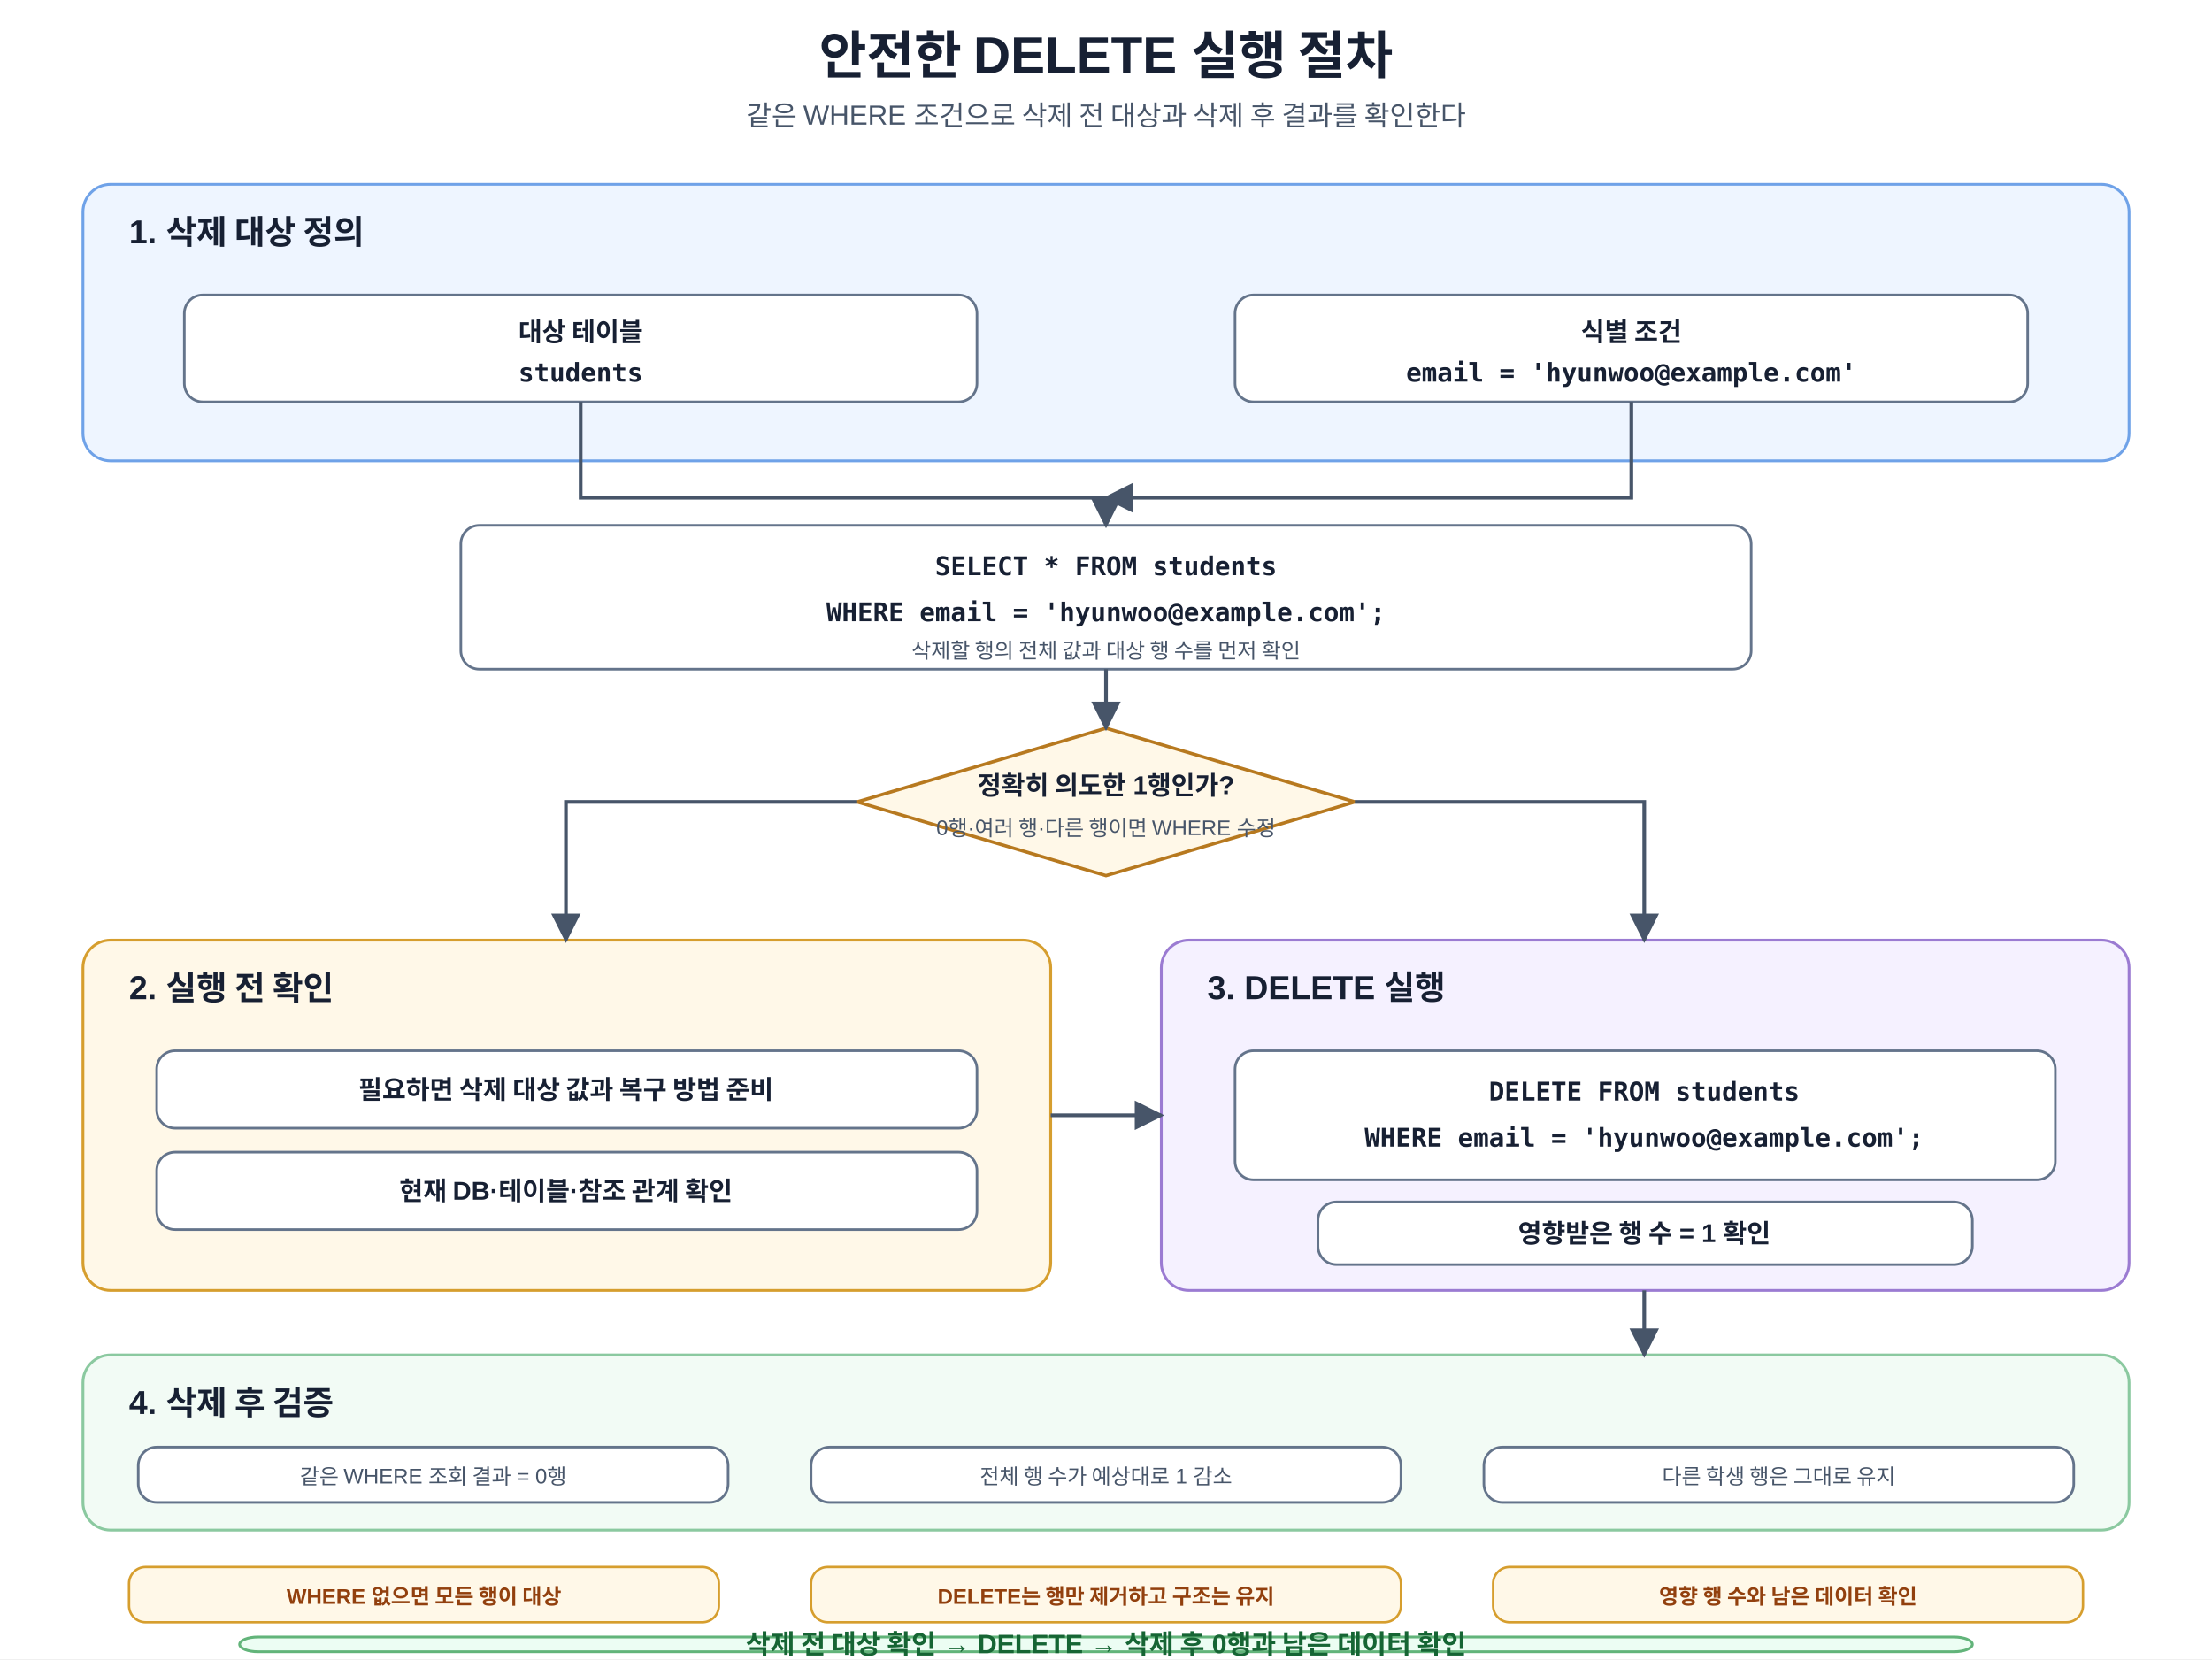
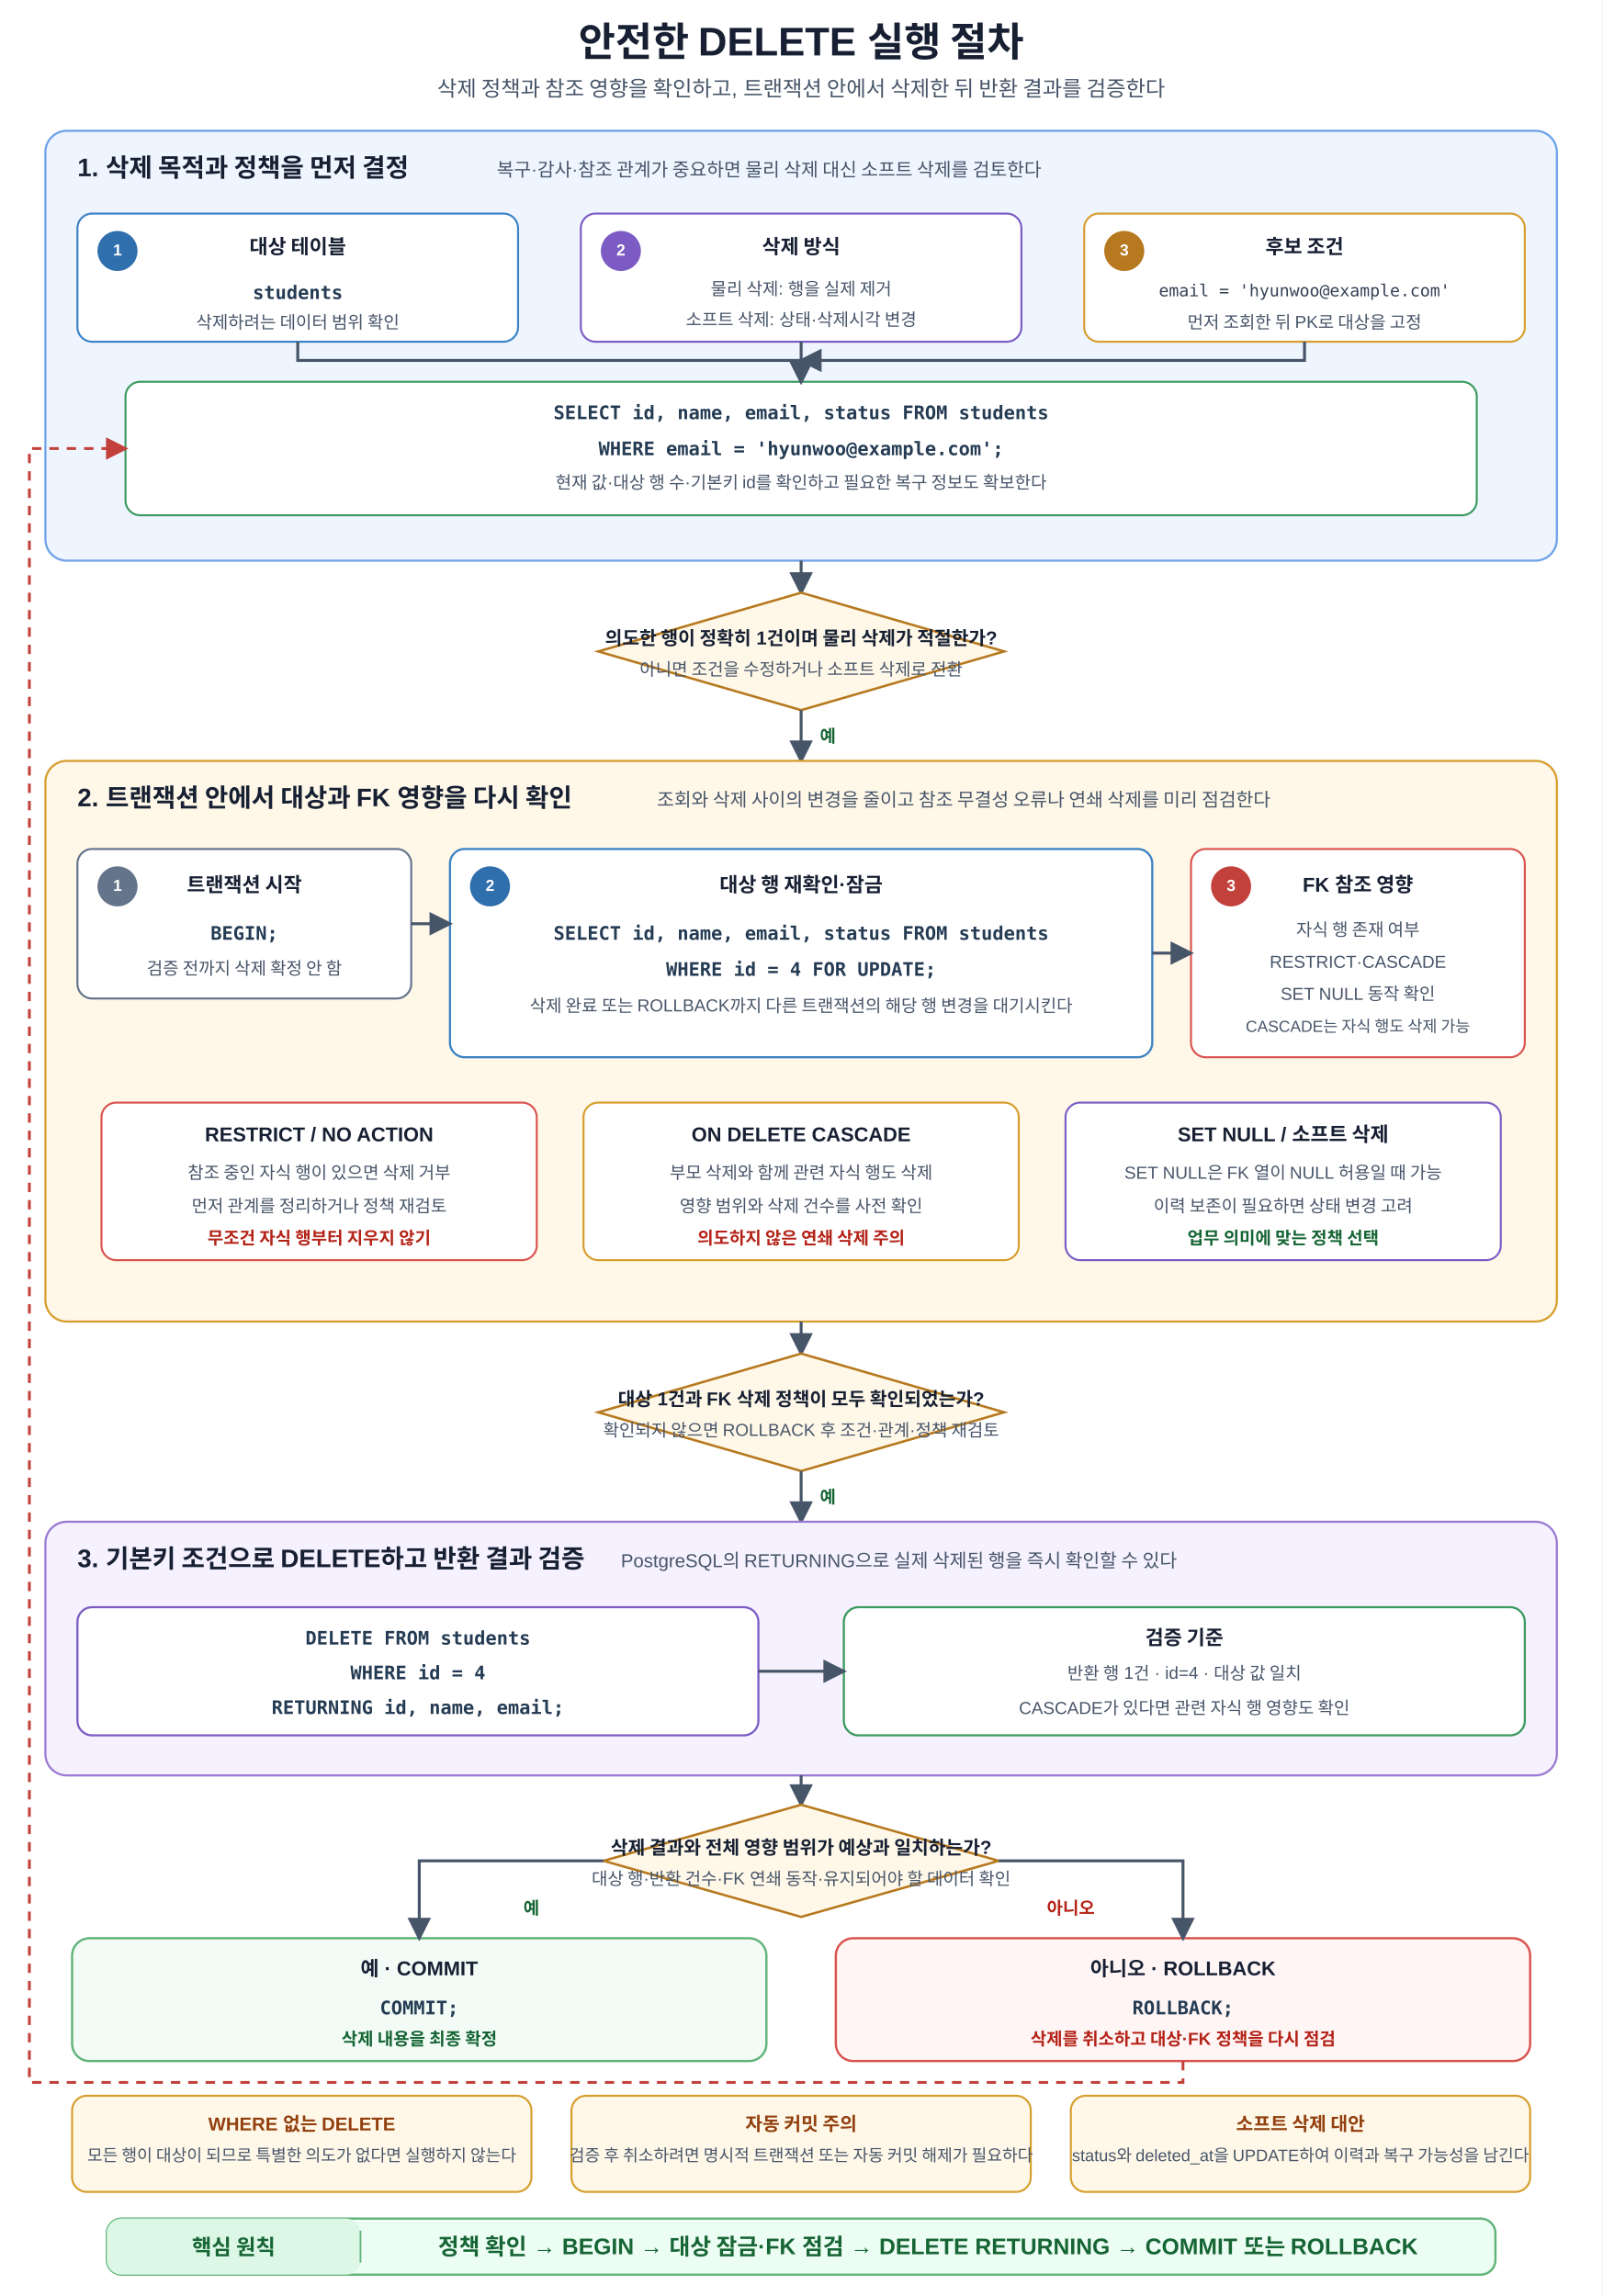
- <svg xmlns="http://www.w3.org/2000/svg" width="1200" height="900" viewBox="0 0 1200 900" role="img" aria-labelledby="title desc">
+ <svg xmlns="http://www.w3.org/2000/svg" width="1200" height="1720" viewBox="0 0 1200 1720" role="img" aria-labelledby="title desc" shape-rendering="geometricPrecision">
  <defs>
-     <marker id="arrow" viewBox="0 0 10 10" refX="9" refY="5" markerWidth="8" markerHeight="8" orient="auto">
-       <path d="M0 0L10 5L0 10z" fill="#475569" />
+     <marker id="arrow" viewBox="0 0 10 10" refX="8.7" refY="5" markerWidth="8" markerHeight="8" orient="auto">
+       <path d="M0 0 L10 5 L0 10 Z" fill="#475569" />
    </marker>
-     <style>text{font-family:Malgun Gothic,Apple SD Gothic Neo,Noto Sans KR,Arial,sans-serif;fill:#172033}.title{font-size:28px;font-weight:700;text-anchor:middle}.sub{font-size:15px;text-anchor:middle;fill:#475569}.panel{stroke-width:1.5;rx:15}.p1{fill:#eef5ff;stroke:#6fa2e8}.p2{fill:#fff8e8;stroke:#d69e2e}.p3{fill:#f5f1ff;stroke:#9b7bd2}.p4{fill:#f2fbf5;stroke:#8bc9a0}.box{fill:#fff;stroke:#64748b;stroke-width:1.4;rx:10}.head{font-size:18px;font-weight:700}.h{font-size:14px;font-weight:700;text-anchor:middle}.m{font-size:11.5px;text-anchor:middle;fill:#475569}.sql{font-family:Consolas,D2Coding,monospace;font-size:14px;font-weight:700;text-anchor:middle}.arr{stroke:#475569;stroke-width:2;fill:none;marker-end:url(#arrow)}.decision{fill:#fff8e8;stroke:#b7791f;stroke-width:1.8}.note{fill:#fff8e8;stroke:#d69e2e;stroke-width:1.3;rx:9}.nt{font-size:11.5px;font-weight:700;text-anchor:middle;fill:#92400e}.core{fill:#ecfdf3;stroke:#62b47a;stroke-width:1.5;rx:10}.cv{font-size:14.5px;font-weight:700;text-anchor:middle;fill:#166534}</style>
+     <marker id="arrow-red" viewBox="0 0 10 10" refX="8.7" refY="5" markerWidth="8" markerHeight="8" orient="auto">
+       <path d="M0 0 L10 5 L0 10 Z" fill="#c2413b" />
+     </marker>
+     <style>
+       text{font-family:Malgun Gothic,Apple SD Gothic Neo,Noto Sans KR,Arial,sans-serif;fill:#172033}
+       .title{font-size:30px;font-weight:700;text-anchor:middle}
+       .subtitle{font-size:16px;text-anchor:middle;fill:#475569}
+       .section-title{font-size:19px;font-weight:700}
+       .section-sub{font-size:14px;fill:#475569}
+       .box-title{font-size:15px;font-weight:700;text-anchor:middle}
+       .box-text{font-size:13px;text-anchor:middle;fill:#475569}
+       .box-text-small{font-size:12px;text-anchor:middle;fill:#475569}
+       .sql{font-family:Consolas,D2Coding,Menlo,monospace;font-size:14px;font-weight:700;text-anchor:middle;fill:#243b53}
+       .sql-small{font-family:Consolas,D2Coding,Menlo,monospace;font-size:12.5px;text-anchor:middle;fill:#334155}
+       .badge{font-size:12px;font-weight:700;text-anchor:middle;dominant-baseline:middle;fill:#ffffff}
+       .flow{stroke:#475569;stroke-width:2.2;fill:none;marker-end:url(#arrow)}
+       .retry{stroke:#c2413b;stroke-width:2.1;stroke-dasharray:7 6;fill:none;marker-end:url(#arrow-red)}
+       .decision{font-size:14px;font-weight:700;text-anchor:middle}
+       .result-ok{font-size:13px;font-weight:700;text-anchor:middle;fill:#166534}
+       .result-no{font-size:13px;font-weight:700;text-anchor:middle;fill:#b42318}
+       .note-title{font-size:14px;font-weight:700;text-anchor:middle;fill:#92400e}
+       .note-text{font-size:12.5px;text-anchor:middle;fill:#475569}
+       .principle-label{font-size:16px;font-weight:700;text-anchor:middle;fill:#166534}
+       .principle-main{font-size:17px;font-weight:700;text-anchor:middle;fill:#166534}
+     </style>
  </defs>
-   <rect width="1200" height="900" fill="#fff" />
-   <text x="600" y="40" class="title">안전한 DELETE 실행 절차</text>
-   <text x="600" y="68" class="sub">같은 WHERE 조건으로 삭제 전 대상과 삭제 후 결과를 확인한다</text>
-   <rect x="45" y="100" width="1110" height="150" class="panel p1" />
-   <text x="70" y="132" class="head">1. 삭제 대상 정의</text>
-   <rect x="100" y="160" width="430" height="58" class="box" />
-   <text x="315" y="185" class="h">대상 테이블</text>
-   <text x="315" y="207" class="sql">students</text>
-   <rect x="670" y="160" width="430" height="58" class="box" />
-   <text x="885" y="185" class="h">식별 조건</text>
-   <text x="885" y="207" class="sql">email = 'hyunwoo@example.com'</text>
-   <rect x="250" y="285" width="700" height="78" class="box" />
-   <text x="600" y="312" class="sql">SELECT * FROM students</text>
-   <text x="600" y="337" class="sql">WHERE email = 'hyunwoo@example.com';</text>
-   <text x="600" y="357" class="m">삭제할 행의 전체 값과 대상 행 수를 먼저 확인</text>
-   <path d="M315 218V270H600V285" class="arr" />
-   <path d="M885 218V270H600" class="arr" />
-   <polygon points="600,395 735,435 600,475 465,435" class="decision" />
-   <text x="600" y="431" class="h">정확히 의도한 1행인가?</text>
-   <text x="600" y="453" class="m">0행·여러 행·다른 행이면 WHERE 수정</text>
-   <path d="M600 363V395" class="arr" />
-   <rect x="45" y="510" width="525" height="190" class="panel p2" />
-   <text x="70" y="542" class="head">2. 실행 전 확인</text>
-   <rect x="85" y="570" width="445" height="42" class="box" />
-   <text x="307" y="596" class="h">필요하면 삭제 대상 값과 복구 방법 준비</text>
-   <rect x="85" y="625" width="445" height="42" class="box" />
-   <text x="307" y="651" class="h">현재 DB·테이블·참조 관계 확인</text>
-   <rect x="630" y="510" width="525" height="190" class="panel p3" />
-   <text x="655" y="542" class="head">3. DELETE 실행</text>
-   <rect x="670" y="570" width="445" height="70" class="box" />
-   <text x="892" y="597" class="sql">DELETE FROM students</text>
-   <text x="892" y="622" class="sql">WHERE email = 'hyunwoo@example.com';</text>
-   <rect x="715" y="652" width="355" height="34" class="box" />
-   <text x="892" y="674" class="h">영향받은 행 수 = 1 확인</text>
-   <path d="M735 435H892V510" class="arr" />
-   <path d="M465 435H307V510" class="arr" />
-   <path d="M570 605H630" class="arr" />
-   <rect x="45" y="735" width="1110" height="95" class="panel p4" />
-   <text x="70" y="767" class="head">4. 삭제 후 검증</text>
-   <rect x="75" y="785" width="320" height="30" class="box" />
-   <text x="235" y="805" class="m">같은 WHERE 조회 결과 = 0행</text>
-   <rect x="440" y="785" width="320" height="30" class="box" />
-   <text x="600" y="805" class="m">전체 행 수가 예상대로 1 감소</text>
-   <rect x="805" y="785" width="320" height="30" class="box" />
-   <text x="965" y="805" class="m">다른 학생 행은 그대로 유지</text>
-   <path d="M892 700V735" class="arr" />
-   <rect x="70" y="850" width="320" height="30" class="note" />
-   <text x="230" y="870" class="nt">WHERE 없으면 모든 행이 대상</text>
-   <rect x="440" y="850" width="320" height="30" class="note" />
-   <text x="600" y="870" class="nt">DELETE는 행만 제거하고 구조는 유지</text>
-   <rect x="810" y="850" width="320" height="30" class="note" />
-   <text x="970" y="870" class="nt">영향 행 수와 남은 데이터 확인</text>
-   <rect x="130" y="888" width="940" height="8" class="core" />
-   <text x="600" y="897" class="cv">삭제 전 대상 확인 → DELETE → 삭제 후 0행과 남은 데이터 확인</text>
+   <rect width="1200" height="1720" fill="#ffffff" />
+   <text x="600" y="42" class="title">안전한 DELETE 실행 절차</text>
+   <text x="600" y="72" class="subtitle">삭제 정책과 참조 영향을 확인하고, 트랜잭션 안에서 삭제한 뒤 반환 결과를 검증한다</text>
+   <rect x="34" y="98" width="1132" height="322" rx="16" fill="#eef5ff" stroke="#6fa2e8" stroke-width="1.6" />
+   <text x="58" y="132" class="section-title">1. 삭제 목적과 정책을 먼저 결정</text>
+   <text x="372" y="132" class="section-sub">복구·감사·참조 관계가 중요하면 물리 삭제 대신 소프트 삭제를 검토한다</text>
+   <rect x="58" y="160" width="330" height="96" rx="11" fill="#ffffff" stroke="#3b82c4" stroke-width="1.5" />
+   <circle cx="88" cy="188" r="15" fill="#2f6fad" />
+   <text x="88" y="188" class="badge">1</text>
+   <text x="223" y="190" class="box-title">대상 테이블</text>
+   <text x="223" y="224" class="sql">students</text>
+   <text x="223" y="246" class="box-text">삭제하려는 데이터 범위 확인</text>
+   <rect x="435" y="160" width="330" height="96" rx="11" fill="#ffffff" stroke="#7c5cc4" stroke-width="1.5" />
+   <circle cx="465" cy="188" r="15" fill="#7c5cc4" />
+   <text x="465" y="188" class="badge">2</text>
+   <text x="600" y="190" class="box-title">삭제 방식</text>
+   <text x="600" y="221" class="box-text">물리 삭제: 행을 실제 제거</text>
+   <text x="600" y="244" class="box-text">소프트 삭제: 상태·삭제시각 변경</text>
+   <rect x="812" y="160" width="330" height="96" rx="11" fill="#ffffff" stroke="#d69e2e" stroke-width="1.5" />
+   <circle cx="842" cy="188" r="15" fill="#b7791f" />
+   <text x="842" y="188" class="badge">3</text>
+   <text x="977" y="190" class="box-title">후보 조건</text>
+   <text x="977" y="222" class="sql-small">email = 'hyunwoo@example.com'</text>
+   <text x="977" y="246" class="box-text">먼저 조회한 뒤 PK로 대상을 고정</text>
+   <rect x="94" y="286" width="1012" height="100" rx="11" fill="#ffffff" stroke="#3c9a5f" stroke-width="1.5" />
+   <text x="600" y="314" class="sql">SELECT id, name, email, status FROM students</text>
+   <text x="600" y="341" class="sql">WHERE email = 'hyunwoo@example.com';</text>
+   <text x="600" y="366" class="box-text">현재 값·대상 행 수·기본키 id를 확인하고 필요한 복구 정보도 확보한다</text>
+   <path d="M223 256V270H600V286" class="flow" />
+   <path d="M600 256V286" class="flow" />
+   <path d="M977 256V270H600" class="flow" />
+   <path d="M600 420V444" class="flow" />
+   <polygon points="600,444 752,488 600,532 448,488" fill="#fff8e8" stroke="#b7791f" stroke-width="1.8" />
+   <text x="600" y="483" class="decision">의도한 행이 정확히 1건이며 물리 삭제가 적절한가?</text>
+   <text x="600" y="506" class="box-text">아니면 조건을 수정하거나 소프트 삭제로 전환</text>
+   <path d="M600 532V570" class="flow" />
+   <text x="620" y="556" class="result-ok">예</text>
+   <rect x="34" y="570" width="1132" height="420" rx="16" fill="#fff8e8" stroke="#d69e2e" stroke-width="1.6" />
+   <text x="58" y="604" class="section-title">2. 트랜잭션 안에서 대상과 FK 영향을 다시 확인</text>
+   <text x="492" y="604" class="section-sub">조회와 삭제 사이의 변경을 줄이고 참조 무결성 오류나 연쇄 삭제를 미리 점검한다</text>
+   <rect x="58" y="636" width="250" height="112" rx="11" fill="#ffffff" stroke="#64748b" stroke-width="1.5" />
+   <circle cx="88" cy="664" r="15" fill="#64748b" />
+   <text x="88" y="664" class="badge">1</text>
+   <text x="183" y="668" class="box-title">트랜잭션 시작</text>
+   <text x="183" y="704" class="sql">BEGIN;</text>
+   <text x="183" y="730" class="box-text">검증 전까지 삭제 확정 안 함</text>
+   <rect x="337" y="636" width="526" height="156" rx="11" fill="#ffffff" stroke="#3b82c4" stroke-width="1.6" />
+   <circle cx="367" cy="664" r="15" fill="#2f6fad" />
+   <text x="367" y="664" class="badge">2</text>
+   <text x="600" y="668" class="box-title">대상 행 재확인·잠금</text>
+   <text x="600" y="704" class="sql">SELECT id, name, email, status FROM students</text>
+   <text x="600" y="731" class="sql">WHERE id = 4 FOR UPDATE;</text>
+   <text x="600" y="758" class="box-text">삭제 완료 또는 ROLLBACK까지 다른 트랜잭션의 해당 행 변경을 대기시킨다</text>
+   <rect x="892" y="636" width="250" height="156" rx="11" fill="#ffffff" stroke="#d9534f" stroke-width="1.5" />
+   <circle cx="922" cy="664" r="15" fill="#c2413b" />
+   <text x="922" y="664" class="badge">3</text>
+   <text x="1017" y="668" class="box-title">FK 참조 영향</text>
+   <text x="1017" y="701" class="box-text">자식 행 존재 여부</text>
+   <text x="1017" y="725" class="box-text">RESTRICT·CASCADE</text>
+   <text x="1017" y="749" class="box-text">SET NULL 동작 확인</text>
+   <text x="1017" y="773" class="box-text-small">CASCADE는 자식 행도 삭제 가능</text>
+   <path d="M308 692H337" class="flow" />
+   <path d="M863 714H892" class="flow" />
+   <rect x="76" y="826" width="326" height="118" rx="11" fill="#ffffff" stroke="#d9534f" stroke-width="1.5" />
+   <text x="239" y="855" class="box-title">RESTRICT / NO ACTION</text>
+   <text x="239" y="883" class="box-text">참조 중인 자식 행이 있으면 삭제 거부</text>
+   <text x="239" y="908" class="box-text">먼저 관계를 정리하거나 정책 재검토</text>
+   <text x="239" y="932" class="result-no">무조건 자식 행부터 지우지 않기</text>
+   <rect x="437" y="826" width="326" height="118" rx="11" fill="#ffffff" stroke="#d69e2e" stroke-width="1.5" />
+   <text x="600" y="855" class="box-title">ON DELETE CASCADE</text>
+   <text x="600" y="883" class="box-text">부모 삭제와 함께 관련 자식 행도 삭제</text>
+   <text x="600" y="908" class="box-text">영향 범위와 삭제 건수를 사전 확인</text>
+   <text x="600" y="932" class="result-no">의도하지 않은 연쇄 삭제 주의</text>
+   <rect x="798" y="826" width="326" height="118" rx="11" fill="#ffffff" stroke="#7c5cc4" stroke-width="1.5" />
+   <text x="961" y="855" class="box-title">SET NULL / 소프트 삭제</text>
+   <text x="961" y="883" class="box-text">SET NULL은 FK 열이 NULL 허용일 때 가능</text>
+   <text x="961" y="908" class="box-text">이력 보존이 필요하면 상태 변경 고려</text>
+   <text x="961" y="932" class="result-ok">업무 의미에 맞는 정책 선택</text>
+   <path d="M600 990V1014" class="flow" />
+   <polygon points="600,1014 752,1058 600,1102 448,1058" fill="#fff8e8" stroke="#b7791f" stroke-width="1.8" />
+   <text x="600" y="1053" class="decision">대상 1건과 FK 삭제 정책이 모두 확인되었는가?</text>
+   <text x="600" y="1076" class="box-text">확인되지 않으면 ROLLBACK 후 조건·관계·정책 재검토</text>
+   <path d="M600 1102V1140" class="flow" />
+   <text x="620" y="1126" class="result-ok">예</text>
+   <rect x="34" y="1140" width="1132" height="190" rx="16" fill="#f5f1ff" stroke="#9b7bd2" stroke-width="1.6" />
+   <text x="58" y="1174" class="section-title">3. 기본키 조건으로 DELETE하고 반환 결과 검증</text>
+   <text x="465" y="1174" class="section-sub">PostgreSQL의 RETURNING으로 실제 삭제된 행을 즉시 확인할 수 있다</text>
+   <rect x="58" y="1204" width="510" height="96" rx="11" fill="#ffffff" stroke="#7c5cc4" stroke-width="1.6" />
+   <text x="313" y="1232" class="sql">DELETE FROM students</text>
+   <text x="313" y="1258" class="sql">WHERE id = 4</text>
+   <text x="313" y="1284" class="sql">RETURNING id, name, email;</text>
+   <rect x="632" y="1204" width="510" height="96" rx="11" fill="#ffffff" stroke="#3c9a5f" stroke-width="1.6" />
+   <text x="887" y="1232" class="box-title">검증 기준</text>
+   <text x="887" y="1258" class="box-text">반환 행 1건 · id=4 · 대상 값 일치</text>
+   <text x="887" y="1284" class="box-text">CASCADE가 있다면 관련 자식 행 영향도 확인</text>
+   <path d="M568 1252H632" class="flow" />
+   <path d="M600 1330V1352" class="flow" />
+   <polygon points="600,1352 748,1394 600,1436 452,1394" fill="#fff8e8" stroke="#b7791f" stroke-width="1.8" />
+   <text x="600" y="1389" class="decision">삭제 결과와 전체 영향 범위가 예상과 일치하는가?</text>
+   <text x="600" y="1412" class="box-text">대상 행·반환 건수·FK 연쇄 동작·유지되어야 할 데이터 확인</text>
+   <rect x="54" y="1452" width="520" height="92" rx="13" fill="#f2fbf5" stroke="#62b47a" stroke-width="1.7" />
+   <text x="314" y="1480" class="box-title">예 · COMMIT</text>
+   <text x="314" y="1509" class="sql">COMMIT;</text>
+   <text x="314" y="1532" class="result-ok">삭제 내용을 최종 확정</text>
+   <rect x="626" y="1452" width="520" height="92" rx="13" fill="#fff5f5" stroke="#d9534f" stroke-width="1.7" />
+   <text x="886" y="1480" class="box-title">아니오 · ROLLBACK</text>
+   <text x="886" y="1509" class="sql">ROLLBACK;</text>
+   <text x="886" y="1532" class="result-no">삭제를 취소하고 대상·FK 정책을 다시 점검</text>
+   <path d="M452 1394H314V1452" class="flow" />
+   <path d="M748 1394H886V1452" class="flow" />
+   <text x="398" y="1434" class="result-ok">예</text>
+   <text x="802" y="1434" class="result-no">아니오</text>
+   <path d="M886 1544V1560H22V336H94" class="retry" />
+   <rect x="54" y="1570" width="344" height="72" rx="11" fill="#fff8e8" stroke="#d69e2e" stroke-width="1.5" />
+   <text x="226" y="1596" class="note-title">WHERE 없는 DELETE</text>
+   <text x="226" y="1619" class="note-text">모든 행이 대상이 되므로 특별한 의도가 없다면 실행하지 않는다</text>
+   <rect x="428" y="1570" width="344" height="72" rx="11" fill="#fff8e8" stroke="#d69e2e" stroke-width="1.5" />
+   <text x="600" y="1596" class="note-title">자동 커밋 주의</text>
+   <text x="600" y="1619" class="note-text">검증 후 취소하려면 명시적 트랜잭션 또는 자동 커밋 해제가 필요하다</text>
+   <rect x="802" y="1570" width="344" height="72" rx="11" fill="#fff8e8" stroke="#d69e2e" stroke-width="1.5" />
+   <text x="974" y="1596" class="note-title">소프트 삭제 대안</text>
+   <text x="974" y="1619" class="note-text">status와 deleted_at을 UPDATE하여 이력과 복구 가능성을 남긴다</text>
+   <rect x="80" y="1662" width="1040" height="42" rx="11" fill="#ecfdf3" stroke="#62b47a" stroke-width="1.7" />
+   <rect x="80" y="1662" width="190" height="42" rx="11" fill="#dcf7e5" />
+   <line x1="270" y1="1671" x2="270" y2="1695" stroke="#62b47a" stroke-width="1.3" />
+   <text x="175" y="1689" class="principle-label">핵심 원칙</text>
+   <text x="695" y="1689" class="principle-main">정책 확인 → BEGIN → 대상 잠금·FK 점검 → DELETE RETURNING → COMMIT 또는 ROLLBACK</text>
</svg>
